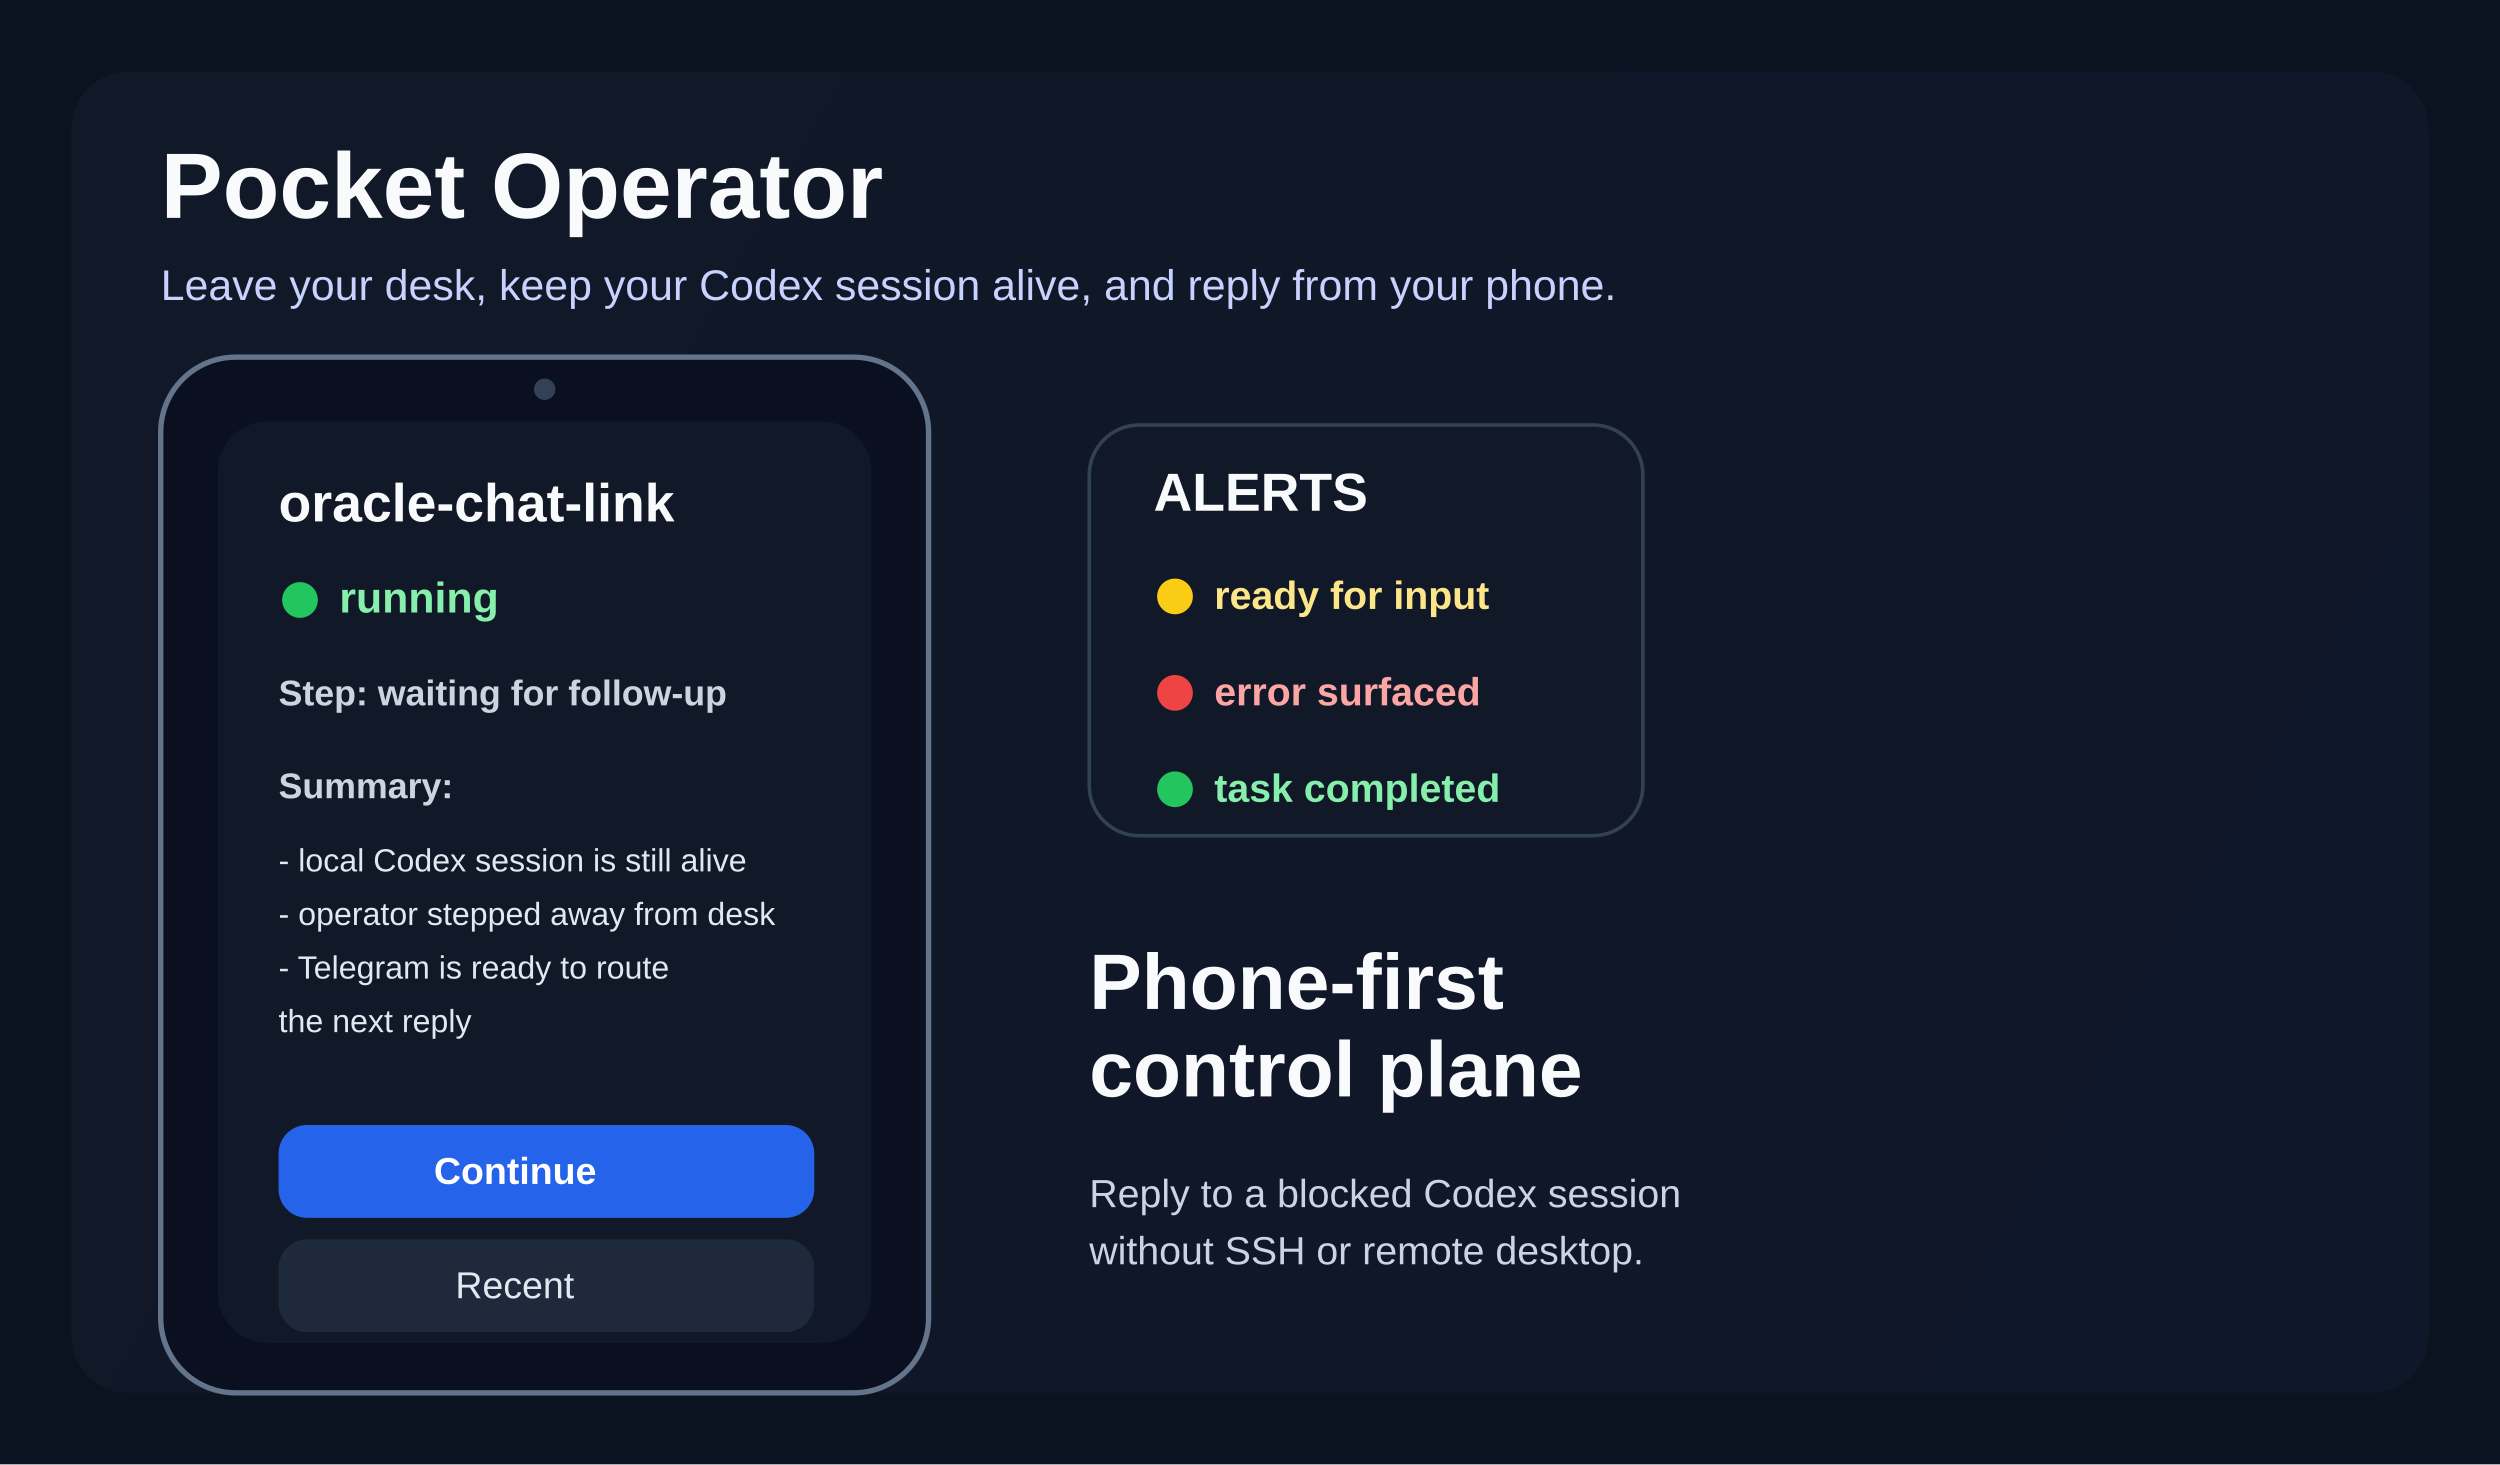
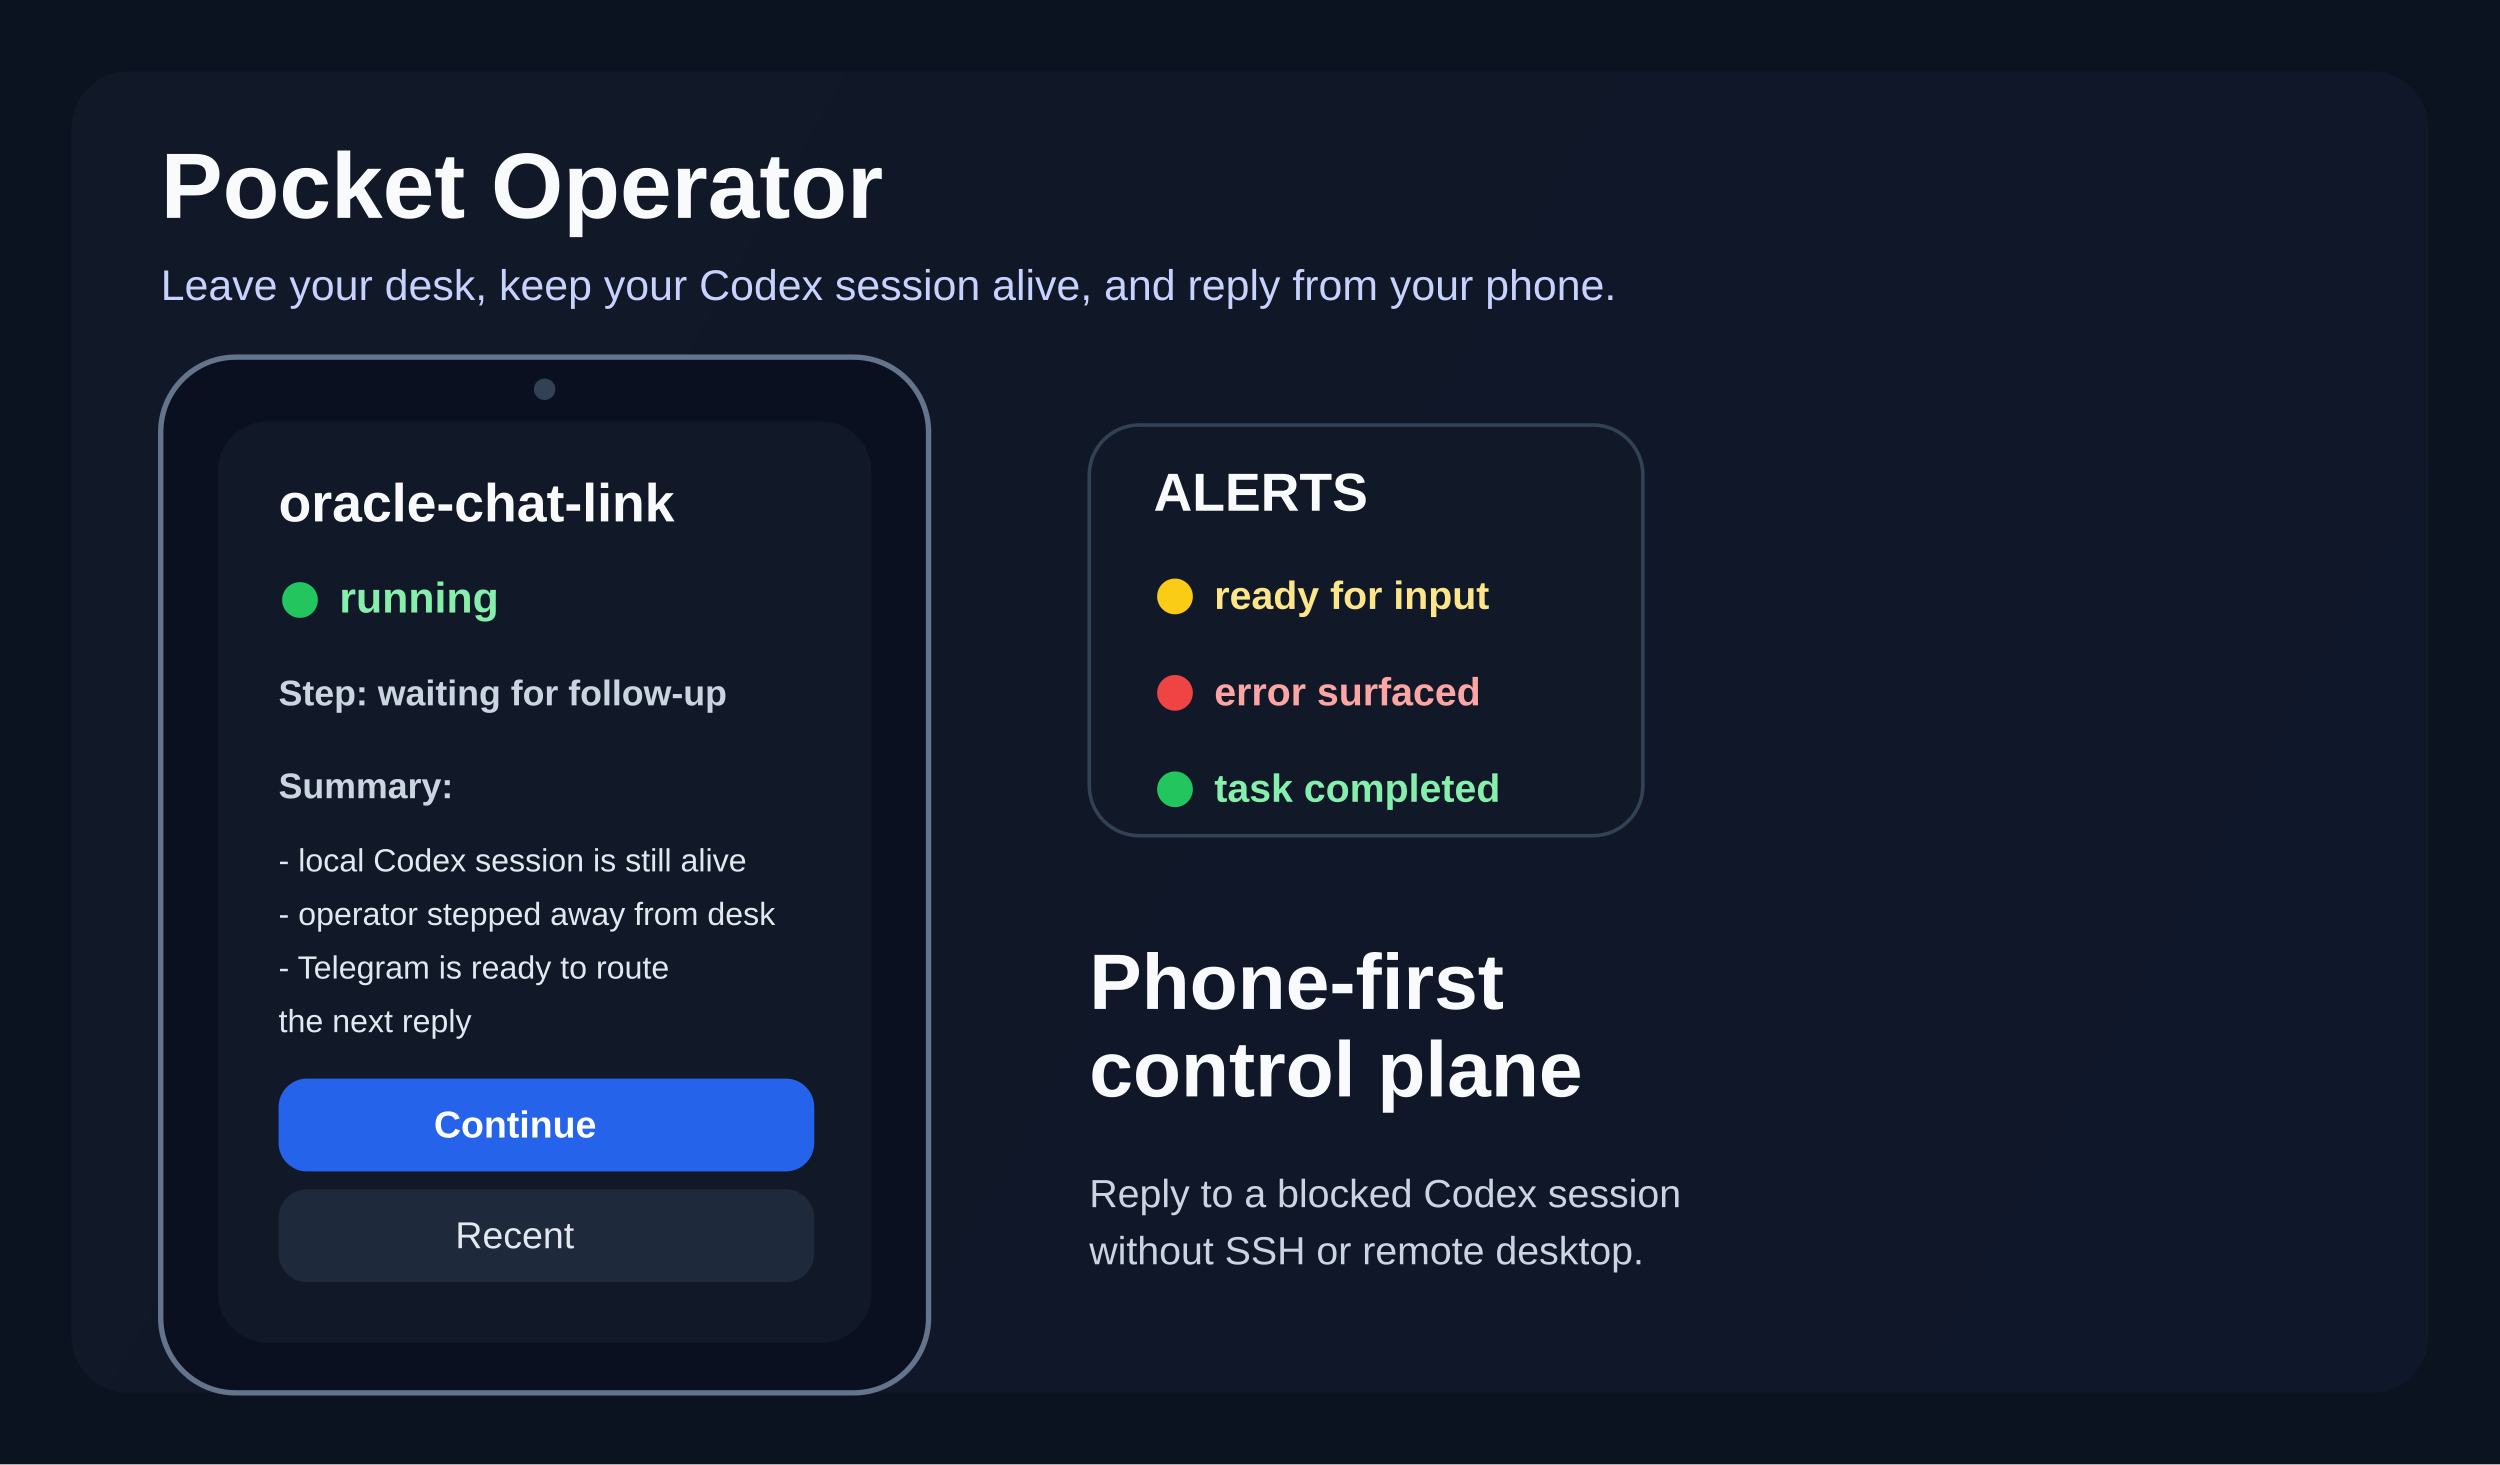
<svg xmlns="http://www.w3.org/2000/svg" width="1400" height="820" viewBox="0 0 1400 820" fill="none">
  <rect width="1400" height="820" fill="#0B1220" />
  <rect x="40" y="40" width="1320" height="740" rx="32" fill="url(#bg)" />
  <text x="90" y="122" fill="#F8FAFC" font-family="Arial, sans-serif" font-size="52" font-weight="700">Pocket Operator</text>
  <text x="90" y="168" fill="#C7D2FE" font-family="Arial, sans-serif" font-size="24">Leave your desk, keep your Codex session alive, and reply from your phone.</text>
  <rect x="90" y="200" width="430" height="580" rx="42" fill="#0B1020" stroke="#64748B" stroke-width="3" />
  <rect x="122" y="236" width="366" height="516" rx="28" fill="#111827" />
  <circle cx="305" cy="218" r="6" fill="#334155" />
  <text x="156" y="292" fill="#F8FAFC" font-family="Arial, sans-serif" font-size="30" font-weight="700">oracle-chat-link</text>
  <circle cx="168" cy="336" r="10" fill="#22C55E" />
  <text x="190" y="343" fill="#86EFAC" font-family="Arial, sans-serif" font-size="24" font-weight="700">running</text>
  <text x="156" y="395" fill="#CBD5E1" font-family="Arial, sans-serif" font-size="20" font-weight="700">Step: waiting for follow-up</text>
  <text x="156" y="447" fill="#CBD5E1" font-family="Arial, sans-serif" font-size="20" font-weight="700">Summary:</text>
  <text fill="#E2E8F0" font-family="Arial, sans-serif" font-size="18">
    <tspan x="156" y="488">- local Codex session is still alive</tspan>
    <tspan x="156" y="518">- operator stepped away from desk</tspan>
    <tspan x="156" y="548">- Telegram is ready to route</tspan>
    <tspan x="156" y="578">  the next reply</tspan>
  </text>
-   <rect x="156" y="630" width="300" height="52" rx="16" fill="#2563EB" />
-   <rect x="156" y="694" width="300" height="52" rx="16" fill="#1E293B" />
-   <text x="243" y="663" fill="#FFFFFF" font-family="Arial, sans-serif" font-size="21" font-weight="700">Continue</text>
-   <text x="255" y="727" fill="#E2E8F0" font-family="Arial, sans-serif" font-size="21">Recent</text>
+   <rect x="156" y="604" width="300" height="52" rx="16" fill="#2563EB" />
+   <rect x="156" y="666" width="300" height="52" rx="16" fill="#1E293B" />
+   <text x="243" y="637" fill="#FFFFFF" font-family="Arial, sans-serif" font-size="21" font-weight="700">Continue</text>
+   <text x="255" y="699" fill="#E2E8F0" font-family="Arial, sans-serif" font-size="21">Recent</text>
  <rect x="610" y="238" width="310" height="230" rx="28" fill="#111827" stroke="#334155" stroke-width="2" />
  <text x="646" y="286" fill="#F8FAFC" font-family="Arial, sans-serif" font-size="30" font-weight="700">ALERTS</text>
  <circle cx="658" cy="334" r="10" fill="#FACC15" />
  <text x="680" y="341" fill="#FDE68A" font-family="Arial, sans-serif" font-size="22" font-weight="700">ready for input</text>
  <circle cx="658" cy="388" r="10" fill="#EF4444" />
  <text x="680" y="395" fill="#FCA5A5" font-family="Arial, sans-serif" font-size="22" font-weight="700">error surfaced</text>
  <circle cx="658" cy="442" r="10" fill="#22C55E" />
  <text x="680" y="449" fill="#86EFAC" font-family="Arial, sans-serif" font-size="22" font-weight="700">task completed</text>
  <text x="610" y="565" fill="#F8FAFC" font-family="Arial, sans-serif" font-size="44" font-weight="700">Phone-first</text>
  <text x="610" y="614" fill="#F8FAFC" font-family="Arial, sans-serif" font-size="44" font-weight="700">control plane</text>
  <text fill="#CBD5E1" font-family="Arial, sans-serif" font-size="22">
    <tspan x="610" y="676">Reply to a blocked Codex session</tspan>
    <tspan x="610" y="708">without SSH or remote desktop.</tspan>
  </text>
  <defs>
    <linearGradient id="bg" x1="40" y1="40" x2="1360" y2="780" gradientUnits="userSpaceOnUse">
      <stop stop-color="#111827" />
      <stop offset="1" stop-color="#0F172A" />
    </linearGradient>
  </defs>
</svg>
